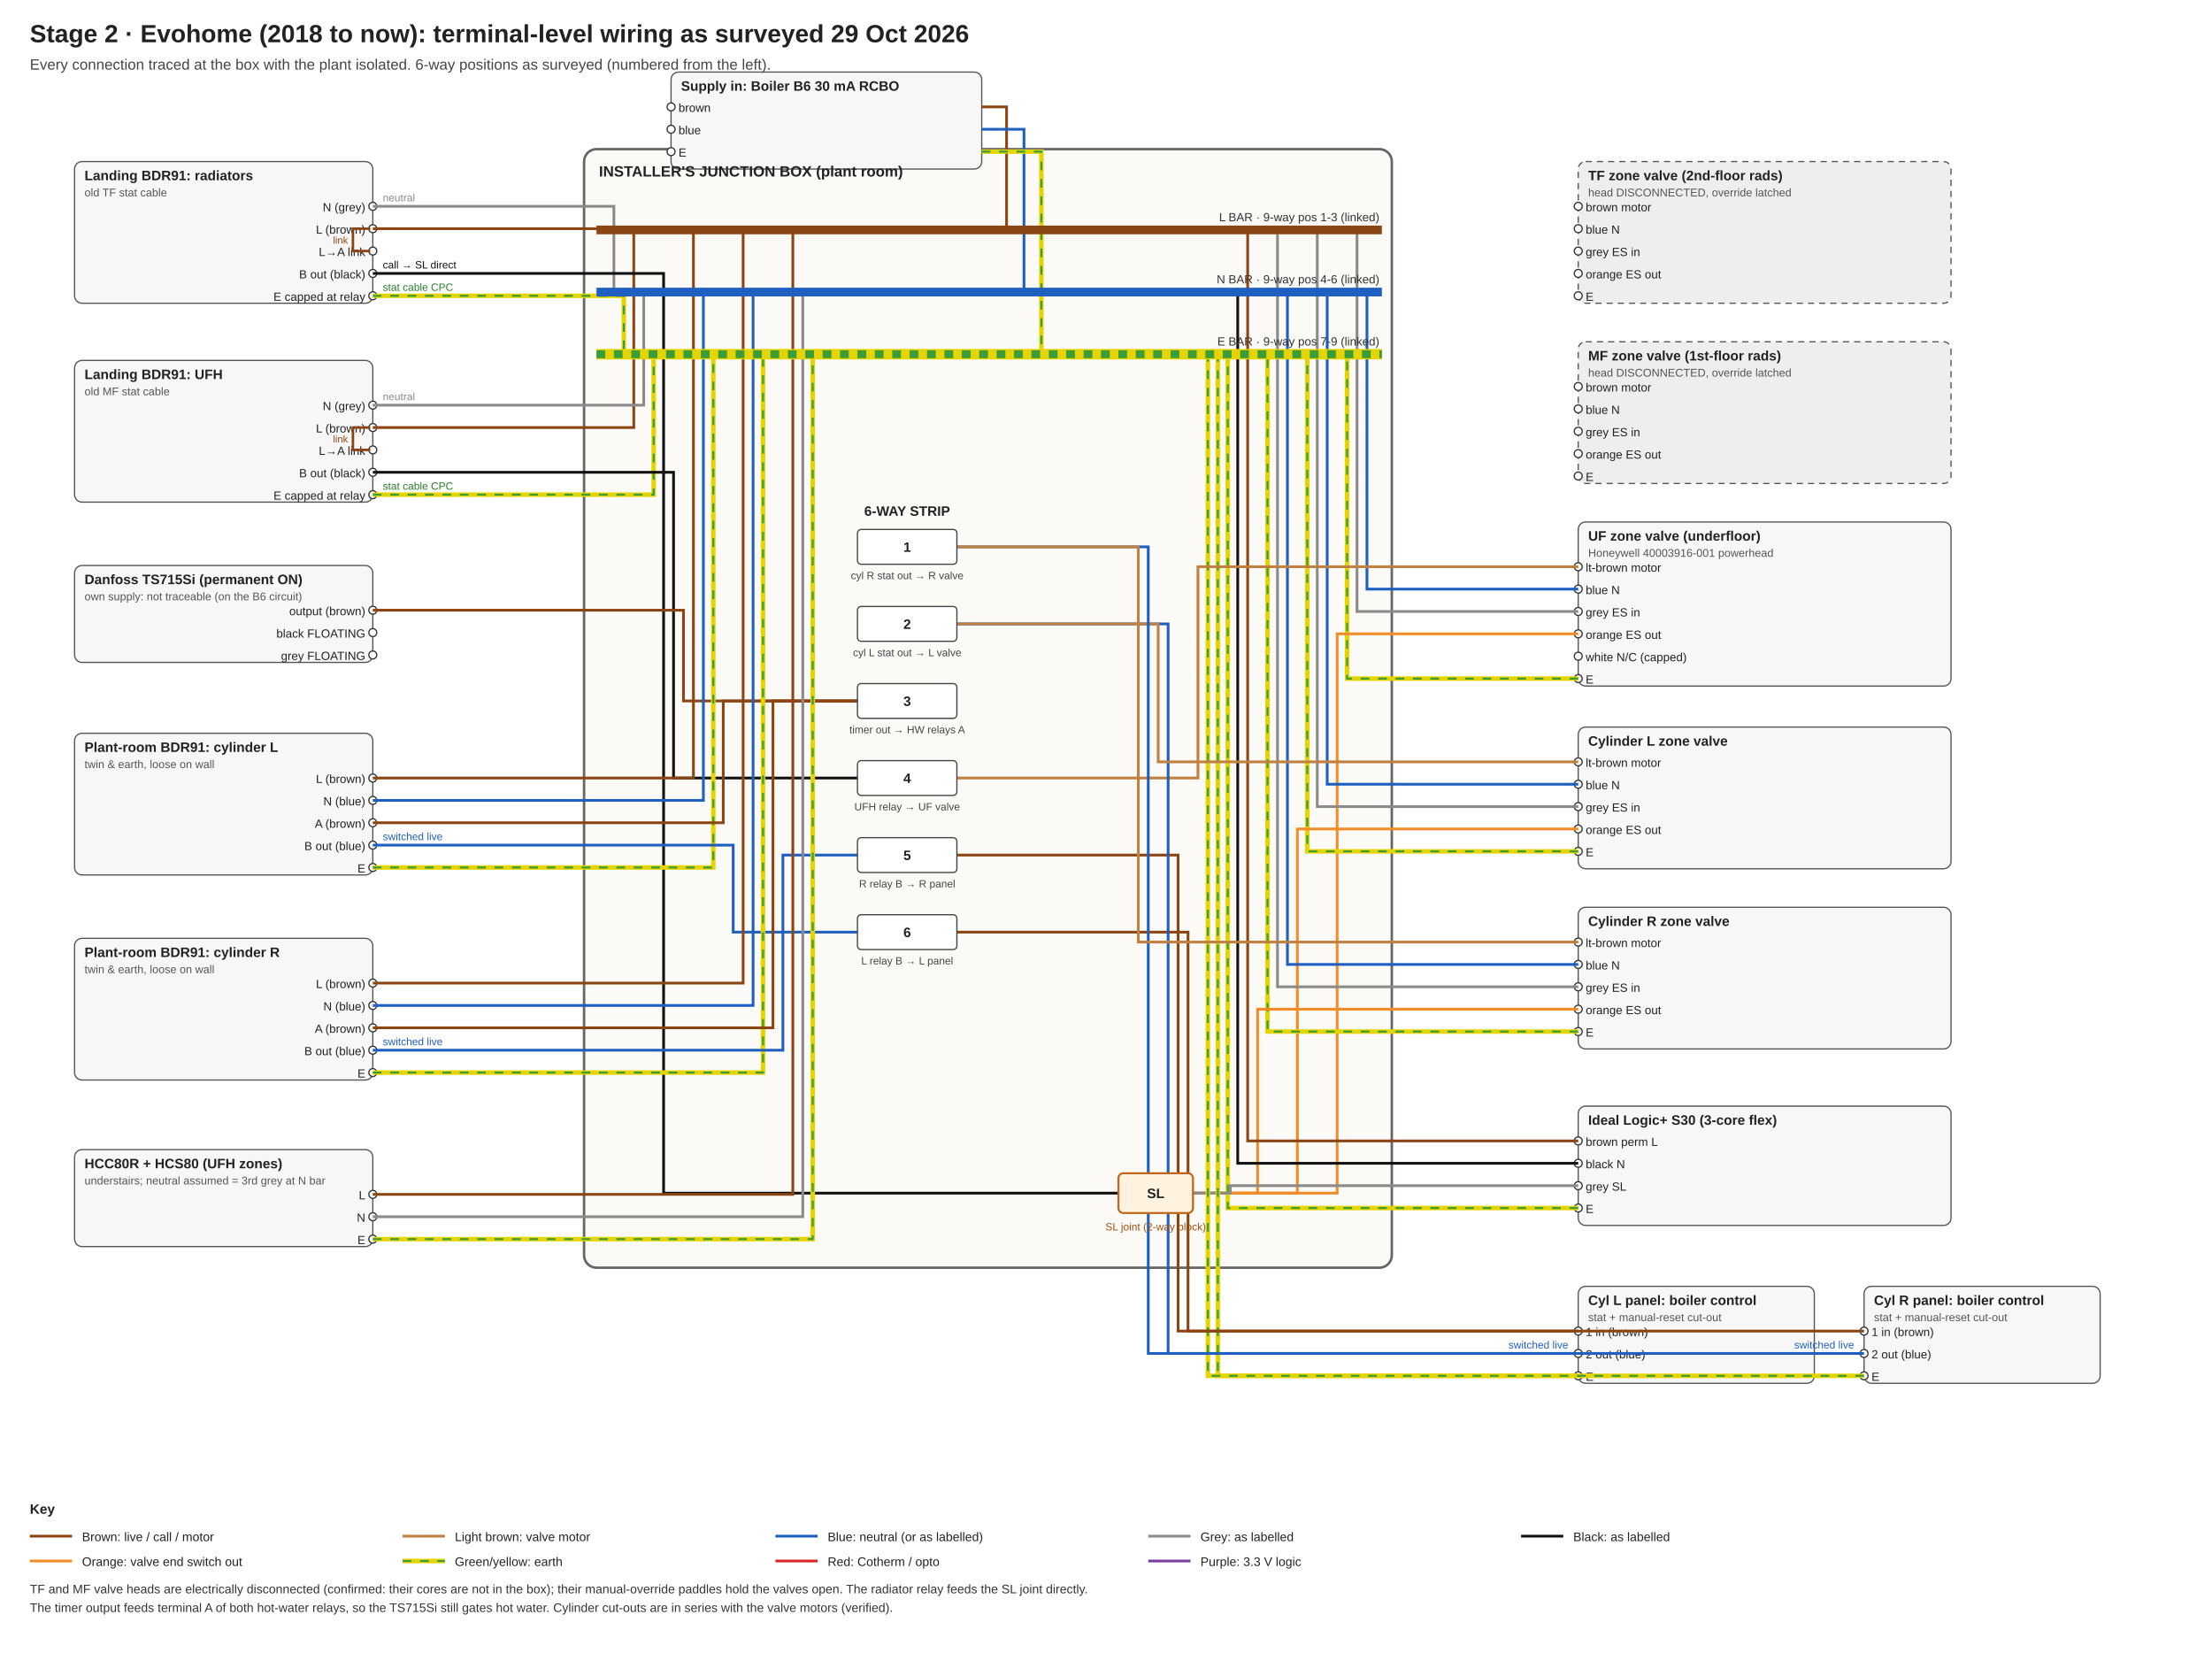
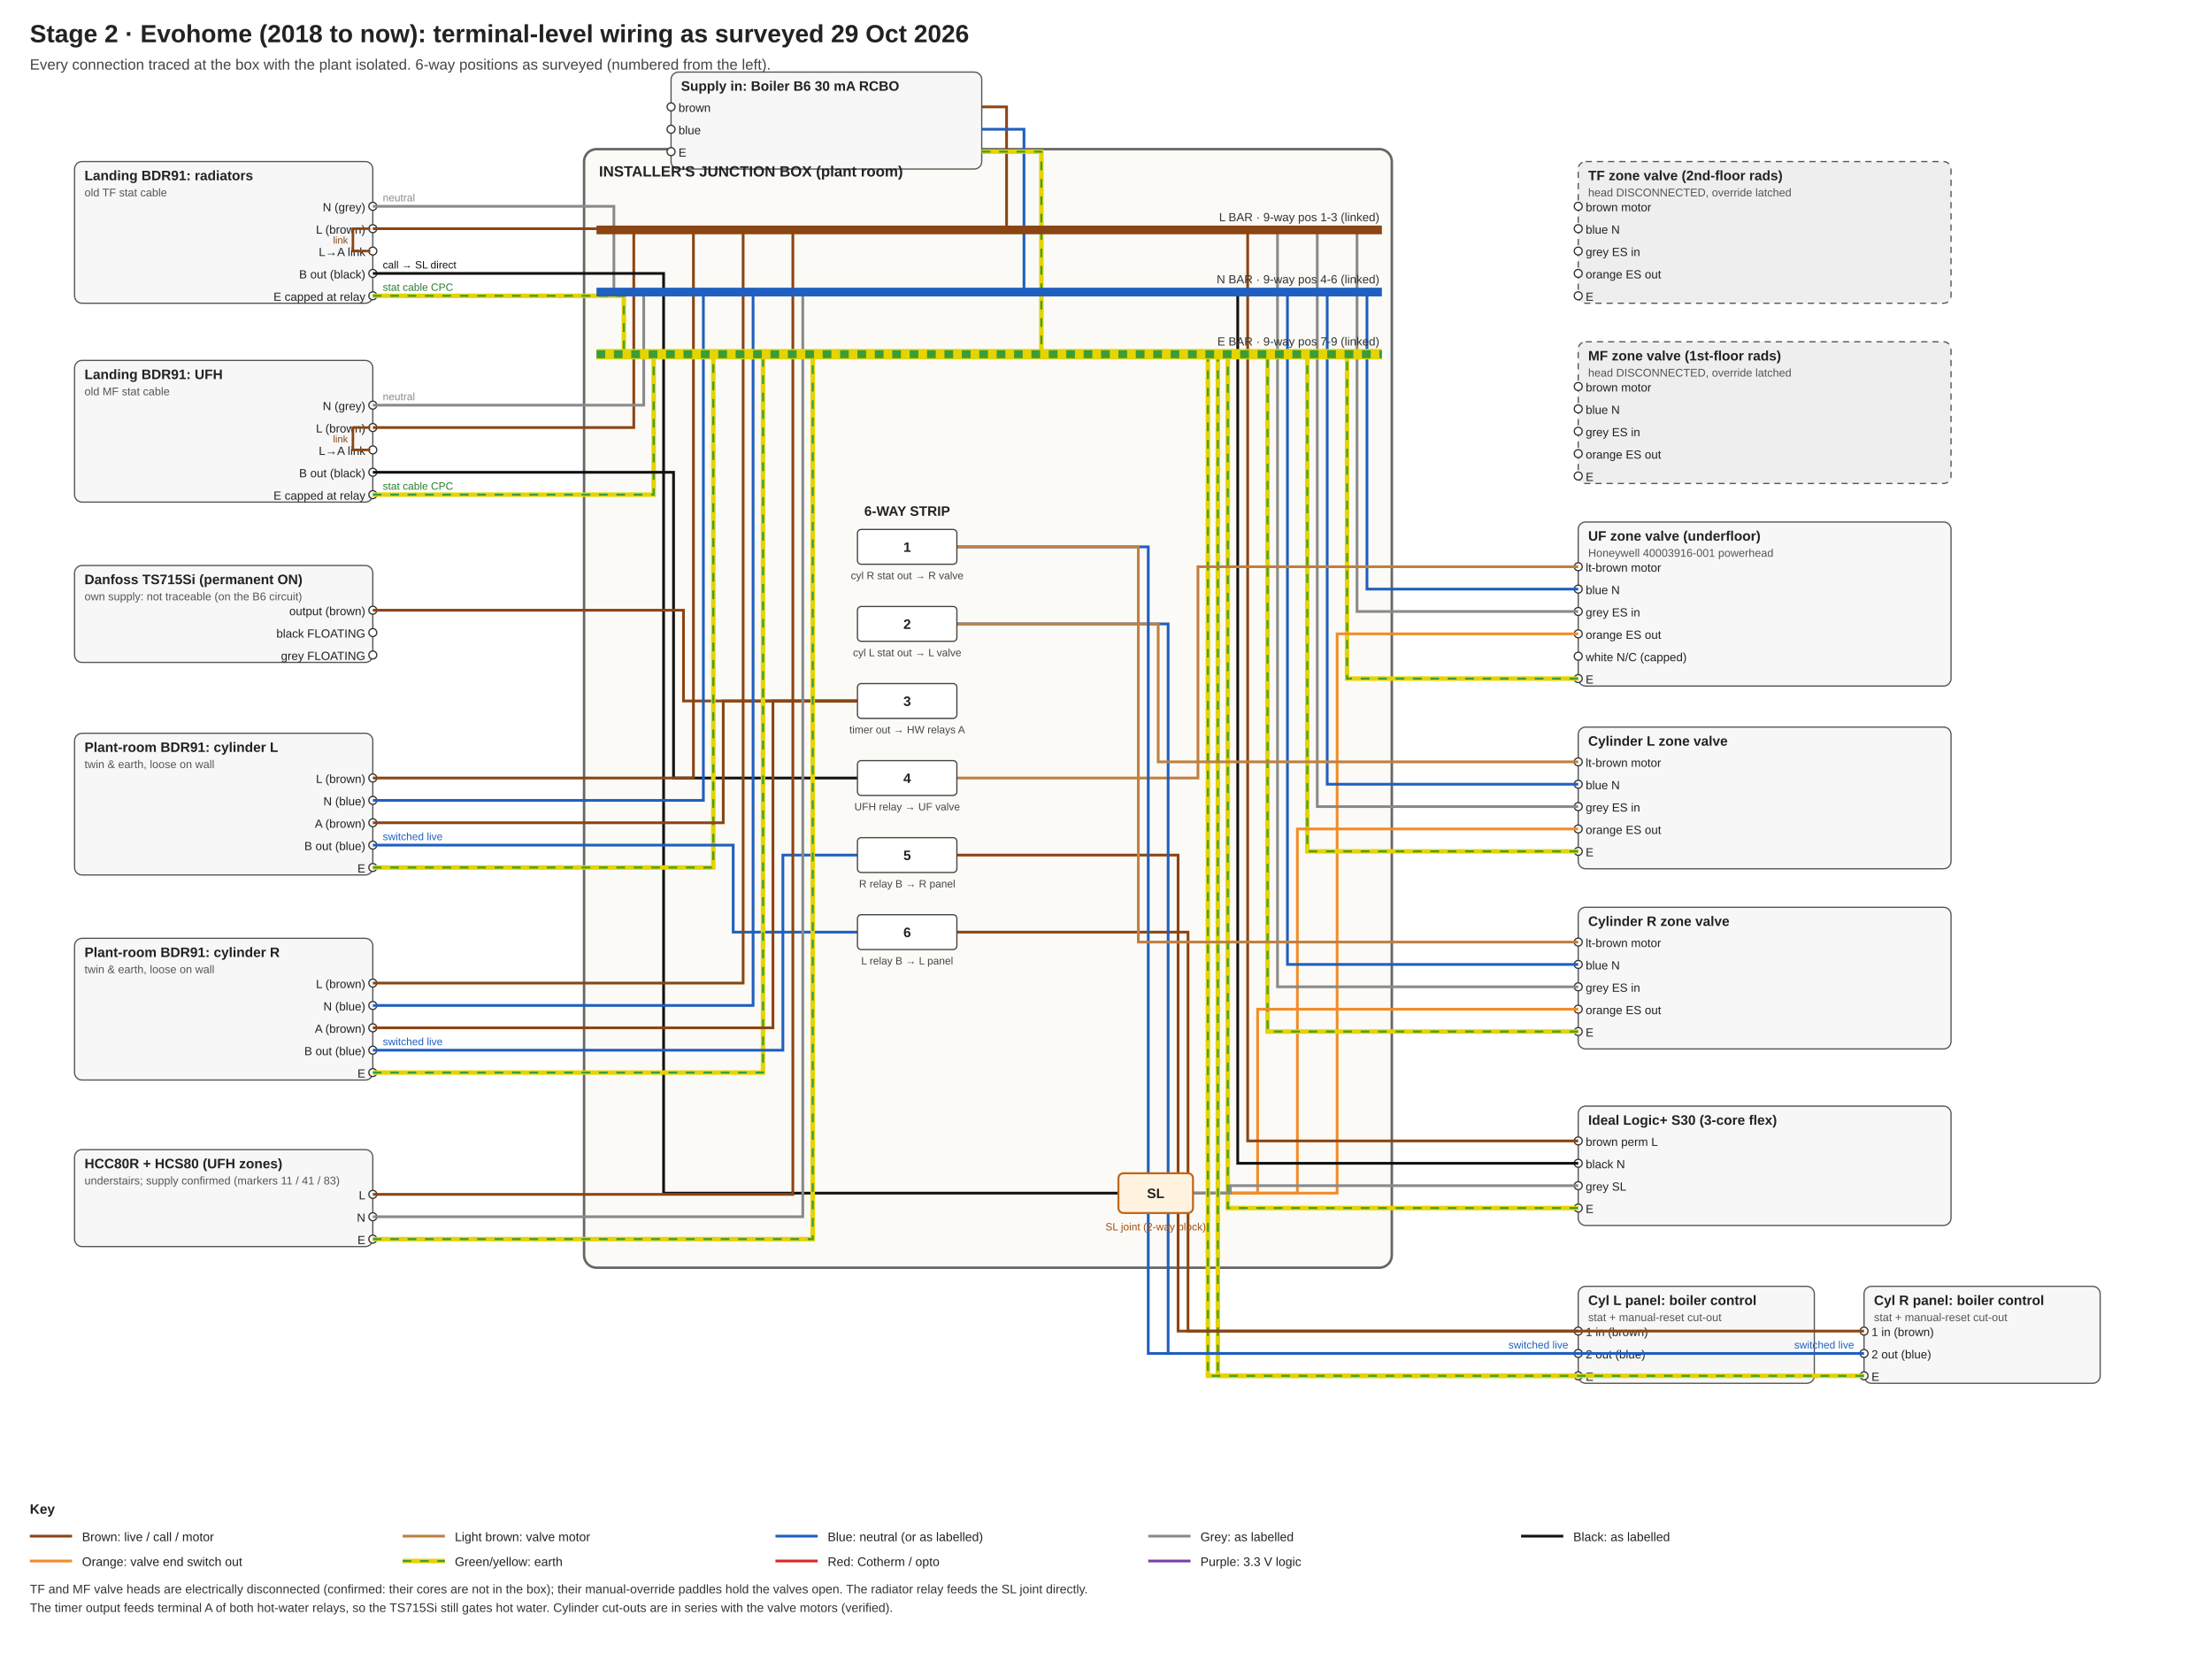
<svg xmlns="http://www.w3.org/2000/svg" width="1780" height="1330" viewBox="0 0 1780 1330" font-family="Arial, Helvetica, sans-serif">
  <rect width="1780" height="1330" fill="#ffffff" />
  <rect x="470" y="120" width="650" height="900" rx="10" fill="#fbfaf6" stroke="#666" stroke-width="2" />
  <rect x="60" y="130" width="240" height="114" rx="6" fill="#f7f7f7" stroke="#555" />
  <text x="68" y="145" font-size="11" text-anchor="start" font-weight="bold" fill="#222">Landing BDR91: radiators</text>
  <text x="68" y="158" font-size="9" text-anchor="start" font-weight="normal" fill="#555">old TF stat cable</text>
  <circle cx="300" cy="166" r="3.2" fill="#fff" stroke="#333" />
  <text x="294" y="170" font-size="9.5" text-anchor="end" font-weight="normal" fill="#222">N (grey)</text>
  <circle cx="300" cy="184" r="3.2" fill="#fff" stroke="#333" />
  <text x="294" y="188" font-size="9.5" text-anchor="end" font-weight="normal" fill="#222">L (brown)</text>
  <circle cx="300" cy="202" r="3.2" fill="#fff" stroke="#333" />
  <text x="294" y="206" font-size="9.5" text-anchor="end" font-weight="normal" fill="#222">L→A link</text>
  <circle cx="300" cy="220" r="3.2" fill="#fff" stroke="#333" />
  <text x="294" y="224" font-size="9.5" text-anchor="end" font-weight="normal" fill="#222">B out (black)</text>
  <circle cx="300" cy="238" r="3.2" fill="#fff" stroke="#333" />
  <text x="294" y="242" font-size="9.5" text-anchor="end" font-weight="normal" fill="#222">E capped at relay</text>
  <rect x="60" y="290" width="240" height="114" rx="6" fill="#f7f7f7" stroke="#555" />
  <text x="68" y="305" font-size="11" text-anchor="start" font-weight="bold" fill="#222">Landing BDR91: UFH</text>
  <text x="68" y="318" font-size="9" text-anchor="start" font-weight="normal" fill="#555">old MF stat cable</text>
  <circle cx="300" cy="326" r="3.2" fill="#fff" stroke="#333" />
  <text x="294" y="330" font-size="9.5" text-anchor="end" font-weight="normal" fill="#222">N (grey)</text>
  <circle cx="300" cy="344" r="3.2" fill="#fff" stroke="#333" />
  <text x="294" y="348" font-size="9.5" text-anchor="end" font-weight="normal" fill="#222">L (brown)</text>
  <circle cx="300" cy="362" r="3.2" fill="#fff" stroke="#333" />
  <text x="294" y="366" font-size="9.5" text-anchor="end" font-weight="normal" fill="#222">L→A link</text>
  <circle cx="300" cy="380" r="3.2" fill="#fff" stroke="#333" />
  <text x="294" y="384" font-size="9.5" text-anchor="end" font-weight="normal" fill="#222">B out (black)</text>
  <circle cx="300" cy="398" r="3.2" fill="#fff" stroke="#333" />
  <text x="294" y="402" font-size="9.5" text-anchor="end" font-weight="normal" fill="#222">E capped at relay</text>
  <rect x="60" y="455" width="240" height="78" rx="6" fill="#f7f7f7" stroke="#555" />
  <text x="68" y="470" font-size="11" text-anchor="start" font-weight="bold" fill="#222">Danfoss TS715Si (permanent ON)</text>
  <text x="68" y="483" font-size="9" text-anchor="start" font-weight="normal" fill="#555">own supply: not traceable (on the B6 circuit)</text>
  <circle cx="300" cy="491" r="3.2" fill="#fff" stroke="#333" />
  <text x="294" y="495" font-size="9.5" text-anchor="end" font-weight="normal" fill="#222">output (brown)</text>
  <circle cx="300" cy="509" r="3.2" fill="#fff" stroke="#333" />
  <text x="294" y="513" font-size="9.5" text-anchor="end" font-weight="normal" fill="#222">black FLOATING</text>
  <circle cx="300" cy="527" r="3.2" fill="#fff" stroke="#333" />
  <text x="294" y="531" font-size="9.5" text-anchor="end" font-weight="normal" fill="#222">grey FLOATING</text>
  <rect x="60" y="590" width="240" height="114" rx="6" fill="#f7f7f7" stroke="#555" />
  <text x="68" y="605" font-size="11" text-anchor="start" font-weight="bold" fill="#222">Plant-room BDR91: cylinder L</text>
  <text x="68" y="618" font-size="9" text-anchor="start" font-weight="normal" fill="#555">twin &amp; earth, loose on wall</text>
  <circle cx="300" cy="626" r="3.2" fill="#fff" stroke="#333" />
  <text x="294" y="630" font-size="9.5" text-anchor="end" font-weight="normal" fill="#222">L (brown)</text>
  <circle cx="300" cy="644" r="3.2" fill="#fff" stroke="#333" />
  <text x="294" y="648" font-size="9.5" text-anchor="end" font-weight="normal" fill="#222">N (blue)</text>
  <circle cx="300" cy="662" r="3.2" fill="#fff" stroke="#333" />
  <text x="294" y="666" font-size="9.5" text-anchor="end" font-weight="normal" fill="#222">A (brown)</text>
  <circle cx="300" cy="680" r="3.2" fill="#fff" stroke="#333" />
  <text x="294" y="684" font-size="9.5" text-anchor="end" font-weight="normal" fill="#222">B out (blue)</text>
  <circle cx="300" cy="698" r="3.2" fill="#fff" stroke="#333" />
  <text x="294" y="702" font-size="9.5" text-anchor="end" font-weight="normal" fill="#222">E</text>
  <rect x="60" y="755" width="240" height="114" rx="6" fill="#f7f7f7" stroke="#555" />
  <text x="68" y="770" font-size="11" text-anchor="start" font-weight="bold" fill="#222">Plant-room BDR91: cylinder R</text>
  <text x="68" y="783" font-size="9" text-anchor="start" font-weight="normal" fill="#555">twin &amp; earth, loose on wall</text>
  <circle cx="300" cy="791" r="3.2" fill="#fff" stroke="#333" />
  <text x="294" y="795" font-size="9.5" text-anchor="end" font-weight="normal" fill="#222">L (brown)</text>
  <circle cx="300" cy="809" r="3.2" fill="#fff" stroke="#333" />
  <text x="294" y="813" font-size="9.5" text-anchor="end" font-weight="normal" fill="#222">N (blue)</text>
  <circle cx="300" cy="827" r="3.2" fill="#fff" stroke="#333" />
  <text x="294" y="831" font-size="9.5" text-anchor="end" font-weight="normal" fill="#222">A (brown)</text>
  <circle cx="300" cy="845" r="3.2" fill="#fff" stroke="#333" />
  <text x="294" y="849" font-size="9.5" text-anchor="end" font-weight="normal" fill="#222">B out (blue)</text>
  <circle cx="300" cy="863" r="3.2" fill="#fff" stroke="#333" />
  <text x="294" y="867" font-size="9.5" text-anchor="end" font-weight="normal" fill="#222">E</text>
  <rect x="60" y="925" width="240" height="78" rx="6" fill="#f7f7f7" stroke="#555" />
  <text x="68" y="940" font-size="11" text-anchor="start" font-weight="bold" fill="#222">HCC80R + HCS80 (UFH zones)</text>
-   <text x="68" y="953" font-size="9" text-anchor="start" font-weight="normal" fill="#555">understairs; neutral assumed = 3rd grey at N bar</text>
+   <text x="68" y="953" font-size="9" text-anchor="start" font-weight="normal" fill="#555">understairs; supply confirmed (markers 11 / 41 / 83)</text>
  <circle cx="300" cy="961" r="3.2" fill="#fff" stroke="#333" />
  <text x="294" y="965" font-size="9.5" text-anchor="end" font-weight="normal" fill="#222">L</text>
  <circle cx="300" cy="979" r="3.2" fill="#fff" stroke="#333" />
  <text x="294" y="983" font-size="9.5" text-anchor="end" font-weight="normal" fill="#222">N</text>
  <circle cx="300" cy="997" r="3.2" fill="#fff" stroke="#333" />
  <text x="294" y="1001" font-size="9.5" text-anchor="end" font-weight="normal" fill="#222">E</text>
  <rect x="1270" y="130" width="300" height="114" rx="6" fill="#eeeeee" stroke="#555" stroke-dasharray="5,4" />
  <text x="1278" y="145" font-size="11" text-anchor="start" font-weight="bold" fill="#222">TF zone valve (2nd-floor rads)</text>
  <text x="1278" y="158" font-size="9" text-anchor="start" font-weight="normal" fill="#555">head DISCONNECTED, override latched</text>
  <circle cx="1270" cy="166" r="3.2" fill="#fff" stroke="#333" />
  <text x="1276" y="170" font-size="9.5" text-anchor="start" font-weight="normal" fill="#222">brown motor</text>
  <circle cx="1270" cy="184" r="3.2" fill="#fff" stroke="#333" />
  <text x="1276" y="188" font-size="9.5" text-anchor="start" font-weight="normal" fill="#222">blue N</text>
  <circle cx="1270" cy="202" r="3.2" fill="#fff" stroke="#333" />
  <text x="1276" y="206" font-size="9.5" text-anchor="start" font-weight="normal" fill="#222">grey ES in</text>
  <circle cx="1270" cy="220" r="3.2" fill="#fff" stroke="#333" />
  <text x="1276" y="224" font-size="9.5" text-anchor="start" font-weight="normal" fill="#222">orange ES out</text>
  <circle cx="1270" cy="238" r="3.2" fill="#fff" stroke="#333" />
  <text x="1276" y="242" font-size="9.5" text-anchor="start" font-weight="normal" fill="#222">E</text>
  <rect x="1270" y="275" width="300" height="114" rx="6" fill="#eeeeee" stroke="#555" stroke-dasharray="5,4" />
  <text x="1278" y="290" font-size="11" text-anchor="start" font-weight="bold" fill="#222">MF zone valve (1st-floor rads)</text>
  <text x="1278" y="303" font-size="9" text-anchor="start" font-weight="normal" fill="#555">head DISCONNECTED, override latched</text>
  <circle cx="1270" cy="311" r="3.2" fill="#fff" stroke="#333" />
  <text x="1276" y="315" font-size="9.5" text-anchor="start" font-weight="normal" fill="#222">brown motor</text>
  <circle cx="1270" cy="329" r="3.2" fill="#fff" stroke="#333" />
  <text x="1276" y="333" font-size="9.5" text-anchor="start" font-weight="normal" fill="#222">blue N</text>
  <circle cx="1270" cy="347" r="3.2" fill="#fff" stroke="#333" />
  <text x="1276" y="351" font-size="9.5" text-anchor="start" font-weight="normal" fill="#222">grey ES in</text>
  <circle cx="1270" cy="365" r="3.2" fill="#fff" stroke="#333" />
  <text x="1276" y="369" font-size="9.5" text-anchor="start" font-weight="normal" fill="#222">orange ES out</text>
  <circle cx="1270" cy="383" r="3.2" fill="#fff" stroke="#333" />
  <text x="1276" y="387" font-size="9.5" text-anchor="start" font-weight="normal" fill="#222">E</text>
  <rect x="1270" y="420" width="300" height="132" rx="6" fill="#f7f7f7" stroke="#555" />
  <text x="1278" y="435" font-size="11" text-anchor="start" font-weight="bold" fill="#222">UF zone valve (underfloor)</text>
  <text x="1278" y="448" font-size="9" text-anchor="start" font-weight="normal" fill="#555">Honeywell 40003916-001 powerhead</text>
  <circle cx="1270" cy="456" r="3.2" fill="#fff" stroke="#333" />
  <text x="1276" y="460" font-size="9.5" text-anchor="start" font-weight="normal" fill="#222">lt-brown motor</text>
  <circle cx="1270" cy="474" r="3.2" fill="#fff" stroke="#333" />
  <text x="1276" y="478" font-size="9.5" text-anchor="start" font-weight="normal" fill="#222">blue N</text>
  <circle cx="1270" cy="492" r="3.2" fill="#fff" stroke="#333" />
  <text x="1276" y="496" font-size="9.5" text-anchor="start" font-weight="normal" fill="#222">grey ES in</text>
  <circle cx="1270" cy="510" r="3.2" fill="#fff" stroke="#333" />
  <text x="1276" y="514" font-size="9.5" text-anchor="start" font-weight="normal" fill="#222">orange ES out</text>
  <circle cx="1270" cy="528" r="3.2" fill="#fff" stroke="#333" />
  <text x="1276" y="532" font-size="9.5" text-anchor="start" font-weight="normal" fill="#222">white N/C (capped)</text>
  <circle cx="1270" cy="546" r="3.2" fill="#fff" stroke="#333" />
  <text x="1276" y="550" font-size="9.5" text-anchor="start" font-weight="normal" fill="#222">E</text>
  <rect x="1270" y="585" width="300" height="114" rx="6" fill="#f7f7f7" stroke="#555" />
  <text x="1278" y="600" font-size="11" text-anchor="start" font-weight="bold" fill="#222">Cylinder L zone valve</text>
  <circle cx="1270" cy="613" r="3.2" fill="#fff" stroke="#333" />
  <text x="1276" y="617" font-size="9.5" text-anchor="start" font-weight="normal" fill="#222">lt-brown motor</text>
  <circle cx="1270" cy="631" r="3.2" fill="#fff" stroke="#333" />
  <text x="1276" y="635" font-size="9.5" text-anchor="start" font-weight="normal" fill="#222">blue N</text>
  <circle cx="1270" cy="649" r="3.2" fill="#fff" stroke="#333" />
  <text x="1276" y="653" font-size="9.5" text-anchor="start" font-weight="normal" fill="#222">grey ES in</text>
  <circle cx="1270" cy="667" r="3.2" fill="#fff" stroke="#333" />
  <text x="1276" y="671" font-size="9.5" text-anchor="start" font-weight="normal" fill="#222">orange ES out</text>
  <circle cx="1270" cy="685" r="3.2" fill="#fff" stroke="#333" />
  <text x="1276" y="689" font-size="9.5" text-anchor="start" font-weight="normal" fill="#222">E</text>
  <rect x="1270" y="730" width="300" height="114" rx="6" fill="#f7f7f7" stroke="#555" />
  <text x="1278" y="745" font-size="11" text-anchor="start" font-weight="bold" fill="#222">Cylinder R zone valve</text>
  <circle cx="1270" cy="758" r="3.2" fill="#fff" stroke="#333" />
  <text x="1276" y="762" font-size="9.5" text-anchor="start" font-weight="normal" fill="#222">lt-brown motor</text>
  <circle cx="1270" cy="776" r="3.2" fill="#fff" stroke="#333" />
  <text x="1276" y="780" font-size="9.5" text-anchor="start" font-weight="normal" fill="#222">blue N</text>
  <circle cx="1270" cy="794" r="3.2" fill="#fff" stroke="#333" />
  <text x="1276" y="798" font-size="9.5" text-anchor="start" font-weight="normal" fill="#222">grey ES in</text>
  <circle cx="1270" cy="812" r="3.2" fill="#fff" stroke="#333" />
  <text x="1276" y="816" font-size="9.5" text-anchor="start" font-weight="normal" fill="#222">orange ES out</text>
  <circle cx="1270" cy="830" r="3.2" fill="#fff" stroke="#333" />
  <text x="1276" y="834" font-size="9.5" text-anchor="start" font-weight="normal" fill="#222">E</text>
  <rect x="1270" y="890" width="300" height="96" rx="6" fill="#f7f7f7" stroke="#555" />
  <text x="1278" y="905" font-size="11" text-anchor="start" font-weight="bold" fill="#222">Ideal Logic+ S30 (3-core flex)</text>
  <circle cx="1270" cy="918" r="3.2" fill="#fff" stroke="#333" />
  <text x="1276" y="922" font-size="9.5" text-anchor="start" font-weight="normal" fill="#222">brown perm L</text>
  <circle cx="1270" cy="936" r="3.2" fill="#fff" stroke="#333" />
  <text x="1276" y="940" font-size="9.5" text-anchor="start" font-weight="normal" fill="#222">black N</text>
  <circle cx="1270" cy="954" r="3.2" fill="#fff" stroke="#333" />
  <text x="1276" y="958" font-size="9.5" text-anchor="start" font-weight="normal" fill="#222">grey SL</text>
  <circle cx="1270" cy="972" r="3.2" fill="#fff" stroke="#333" />
  <text x="1276" y="976" font-size="9.5" text-anchor="start" font-weight="normal" fill="#222">E</text>
  <rect x="1270" y="1035" width="190" height="78" rx="6" fill="#f7f7f7" stroke="#555" />
  <text x="1278" y="1050" font-size="11" text-anchor="start" font-weight="bold" fill="#222">Cyl L panel: boiler control</text>
  <text x="1278" y="1063" font-size="9" text-anchor="start" font-weight="normal" fill="#555">stat + manual-reset cut-out</text>
  <circle cx="1270" cy="1071" r="3.2" fill="#fff" stroke="#333" />
  <text x="1276" y="1075" font-size="9.5" text-anchor="start" font-weight="normal" fill="#222">1 in (brown)</text>
  <circle cx="1270" cy="1089" r="3.2" fill="#fff" stroke="#333" />
  <text x="1276" y="1093" font-size="9.5" text-anchor="start" font-weight="normal" fill="#222">2 out (blue)</text>
  <circle cx="1270" cy="1107" r="3.2" fill="#fff" stroke="#333" />
  <text x="1276" y="1111" font-size="9.5" text-anchor="start" font-weight="normal" fill="#222">E</text>
  <rect x="1500" y="1035" width="190" height="78" rx="6" fill="#f7f7f7" stroke="#555" />
  <text x="1508" y="1050" font-size="11" text-anchor="start" font-weight="bold" fill="#222">Cyl R panel: boiler control</text>
  <text x="1508" y="1063" font-size="9" text-anchor="start" font-weight="normal" fill="#555">stat + manual-reset cut-out</text>
  <circle cx="1500" cy="1071" r="3.2" fill="#fff" stroke="#333" />
  <text x="1506" y="1075" font-size="9.5" text-anchor="start" font-weight="normal" fill="#222">1 in (brown)</text>
  <circle cx="1500" cy="1089" r="3.2" fill="#fff" stroke="#333" />
  <text x="1506" y="1093" font-size="9.5" text-anchor="start" font-weight="normal" fill="#222">2 out (blue)</text>
  <circle cx="1500" cy="1107" r="3.2" fill="#fff" stroke="#333" />
  <text x="1506" y="1111" font-size="9.5" text-anchor="start" font-weight="normal" fill="#222">E</text>
  <rect x="540" y="58" width="250" height="78" rx="6" fill="#f7f7f7" stroke="#555" />
  <text x="548" y="73" font-size="11" text-anchor="start" font-weight="bold" fill="#222">Supply in: Boiler B6 30 mA RCBO</text>
  <circle cx="540" cy="86" r="3.2" fill="#fff" stroke="#333" />
  <text x="546" y="90" font-size="9.5" text-anchor="start" font-weight="normal" fill="#222">brown</text>
  <circle cx="540" cy="104" r="3.2" fill="#fff" stroke="#333" />
  <text x="546" y="108" font-size="9.5" text-anchor="start" font-weight="normal" fill="#222">blue</text>
  <circle cx="540" cy="122" r="3.2" fill="#fff" stroke="#333" />
  <text x="546" y="126" font-size="9.5" text-anchor="start" font-weight="normal" fill="#222">E</text>
  <polyline points="790,86 810,86 810,185" fill="none" stroke="#8B4513" stroke-width="2.2" />
  <polyline points="790,104 824,104 824,235" fill="none" stroke="#1f5fbf" stroke-width="2.2" />
  <polyline points="790,122 838,122 838,285" fill="none" stroke="#e5d400" stroke-width="3.6" />
  <polyline points="790,122 838,122 838,285" fill="none" stroke="#3a9d3a" stroke-width="1.6" stroke-dasharray="7,7" />
  <polyline points="1270,474 1100,474 1100,235" fill="none" stroke="#1f5fbf" stroke-width="2.2" />
  <circle cx="1100" cy="235" r="3" fill="#1f5fbf" />
  <polyline points="1270,492 1092,492 1092,185" fill="none" stroke="#8a8a8a" stroke-width="2.2" />
  <circle cx="1092" cy="185" r="3" fill="#8a8a8a" />
  <polyline points="1270,546 1084,546 1084,285" fill="none" stroke="#e5d400" stroke-width="3.6" />
  <polyline points="1270,546 1084,546 1084,285" fill="none" stroke="#3a9d3a" stroke-width="1.6" stroke-dasharray="7,7" />
  <circle cx="1084" cy="285" r="3" fill="#3a9d3a" />
  <polyline points="1270,510 1076,510 1076,960 960,960" fill="none" stroke="#f28c28" stroke-width="2.2" />
  <polyline points="1270,631 1068,631 1068,235" fill="none" stroke="#1f5fbf" stroke-width="2.2" />
  <circle cx="1068" cy="235" r="3" fill="#1f5fbf" />
  <polyline points="1270,649 1060,649 1060,185" fill="none" stroke="#8a8a8a" stroke-width="2.2" />
  <circle cx="1060" cy="185" r="3" fill="#8a8a8a" />
  <polyline points="1270,685 1052,685 1052,285" fill="none" stroke="#e5d400" stroke-width="3.6" />
  <polyline points="1270,685 1052,685 1052,285" fill="none" stroke="#3a9d3a" stroke-width="1.6" stroke-dasharray="7,7" />
  <circle cx="1052" cy="285" r="3" fill="#3a9d3a" />
  <polyline points="1270,667 1044,667 1044,960 960,960" fill="none" stroke="#f28c28" stroke-width="2.2" />
  <polyline points="1270,776 1036,776 1036,235" fill="none" stroke="#1f5fbf" stroke-width="2.2" />
  <circle cx="1036" cy="235" r="3" fill="#1f5fbf" />
  <polyline points="1270,794 1028,794 1028,185" fill="none" stroke="#8a8a8a" stroke-width="2.2" />
  <circle cx="1028" cy="185" r="3" fill="#8a8a8a" />
  <polyline points="1270,830 1020,830 1020,285" fill="none" stroke="#e5d400" stroke-width="3.6" />
  <polyline points="1270,830 1020,830 1020,285" fill="none" stroke="#3a9d3a" stroke-width="1.6" stroke-dasharray="7,7" />
  <circle cx="1020" cy="285" r="3" fill="#3a9d3a" />
  <polyline points="1270,812 1012,812 1012,960 960,960" fill="none" stroke="#f28c28" stroke-width="2.2" />
  <polyline points="1270,918 1004,918 1004,185" fill="none" stroke="#8B4513" stroke-width="2.2" />
  <circle cx="1004" cy="185" r="3" fill="#8B4513" />
  <polyline points="1270,936 996,936 996,235" fill="none" stroke="#111111" stroke-width="2.2" />
  <circle cx="996" cy="235" r="3" fill="#111111" />
  <polyline points="1270,972 988,972 988,285" fill="none" stroke="#e5d400" stroke-width="3.6" />
  <polyline points="1270,972 988,972 988,285" fill="none" stroke="#3a9d3a" stroke-width="1.6" stroke-dasharray="7,7" />
  <circle cx="988" cy="285" r="3" fill="#3a9d3a" />
  <polyline points="1270,954 990,954 990,960 960,960" fill="none" stroke="#8a8a8a" stroke-width="2.2" />
  <polyline points="1270,1107 980,1107 980,285" fill="none" stroke="#e5d400" stroke-width="3.6" />
  <polyline points="1270,1107 980,1107 980,285" fill="none" stroke="#3a9d3a" stroke-width="1.6" stroke-dasharray="7,7" />
  <circle cx="980" cy="285" r="3" fill="#3a9d3a" />
  <polyline points="1500,1107 972,1107 972,285" fill="none" stroke="#e5d400" stroke-width="3.6" />
  <polyline points="1500,1107 972,1107 972,285" fill="none" stroke="#3a9d3a" stroke-width="1.6" stroke-dasharray="7,7" />
  <circle cx="972" cy="285" r="3" fill="#3a9d3a" />
  <polyline points="300,184 486,184 486,185" fill="none" stroke="#8B4513" stroke-width="2.2" />
  <circle cx="486" cy="185" r="3" fill="#8B4513" />
  <polyline points="300,166 494,166 494,235" fill="none" stroke="#8a8a8a" stroke-width="2.2" />
  <circle cx="494" cy="235" r="3" fill="#8a8a8a" />
  <text x="308" y="162" font-size="8.5" text-anchor="start" font-weight="normal" fill="#8a8a8a">neutral</text>
  <polyline points="298,184 284,184 284,202 298,202" fill="none" stroke="#8B4513" stroke-width="2" />
  <text x="280" y="196.0" font-size="8" text-anchor="end" font-weight="normal" fill="#8B4513">link</text>
  <polyline points="300,238 502,238 502,285" fill="none" stroke="#e5d400" stroke-width="3.6" />
  <polyline points="300,238 502,238 502,285" fill="none" stroke="#3a9d3a" stroke-width="1.6" stroke-dasharray="7,7" />
  <circle cx="502" cy="285" r="3" fill="#3a9d3a" />
  <text x="308" y="234" font-size="8.5" text-anchor="start" font-weight="normal" fill="#2a7a2a">stat cable CPC</text>
  <polyline points="300,344 510,344 510,185" fill="none" stroke="#8B4513" stroke-width="2.2" />
  <circle cx="510" cy="185" r="3" fill="#8B4513" />
  <polyline points="300,326 518,326 518,235" fill="none" stroke="#8a8a8a" stroke-width="2.2" />
  <circle cx="518" cy="235" r="3" fill="#8a8a8a" />
  <text x="308" y="322" font-size="8.5" text-anchor="start" font-weight="normal" fill="#8a8a8a">neutral</text>
  <polyline points="298,344 284,344 284,362 298,362" fill="none" stroke="#8B4513" stroke-width="2" />
  <text x="280" y="356.0" font-size="8" text-anchor="end" font-weight="normal" fill="#8B4513">link</text>
  <polyline points="300,398 526,398 526,285" fill="none" stroke="#e5d400" stroke-width="3.6" />
  <polyline points="300,398 526,398 526,285" fill="none" stroke="#3a9d3a" stroke-width="1.6" stroke-dasharray="7,7" />
  <circle cx="526" cy="285" r="3" fill="#3a9d3a" />
  <text x="308" y="394" font-size="8.5" text-anchor="start" font-weight="normal" fill="#2a7a2a">stat cable CPC</text>
  <polyline points="300,220 534,220 534,960 900,960" fill="none" stroke="#111111" stroke-width="2.2" />
  <text x="308" y="216" font-size="8.5" text-anchor="start" font-weight="normal" fill="#111111">call → SL direct</text>
  <polyline points="300,380 542,380 542,626 690,626" fill="none" stroke="#111111" stroke-width="2.2" />
  <polyline points="300,491 550,491 550,564 690,564" fill="none" stroke="#8B4513" stroke-width="2.2" />
  <polyline points="300,626 558,626 558,185" fill="none" stroke="#8B4513" stroke-width="2.2" />
  <circle cx="558" cy="185" r="3" fill="#8B4513" />
  <polyline points="300,644 566,644 566,235" fill="none" stroke="#1f5fbf" stroke-width="2.2" />
  <circle cx="566" cy="235" r="3" fill="#1f5fbf" />
  <polyline points="300,698 574,698 574,285" fill="none" stroke="#e5d400" stroke-width="3.6" />
  <polyline points="300,698 574,698 574,285" fill="none" stroke="#3a9d3a" stroke-width="1.6" stroke-dasharray="7,7" />
  <circle cx="574" cy="285" r="3" fill="#3a9d3a" />
  <polyline points="300,662 582,662 582,564 690,564" fill="none" stroke="#8B4513" stroke-width="2.2" />
  <polyline points="300,680 590,680 590,750 690,750" fill="none" stroke="#1f5fbf" stroke-width="2.2" />
  <text x="308" y="676" font-size="8.5" text-anchor="start" font-weight="normal" fill="#1f5fbf">switched live</text>
  <polyline points="300,791 598,791 598,185" fill="none" stroke="#8B4513" stroke-width="2.2" />
  <circle cx="598" cy="185" r="3" fill="#8B4513" />
  <polyline points="300,809 606,809 606,235" fill="none" stroke="#1f5fbf" stroke-width="2.2" />
  <circle cx="606" cy="235" r="3" fill="#1f5fbf" />
  <polyline points="300,863 614,863 614,285" fill="none" stroke="#e5d400" stroke-width="3.6" />
  <polyline points="300,863 614,863 614,285" fill="none" stroke="#3a9d3a" stroke-width="1.6" stroke-dasharray="7,7" />
  <circle cx="614" cy="285" r="3" fill="#3a9d3a" />
  <polyline points="300,827 622,827 622,564 690,564" fill="none" stroke="#8B4513" stroke-width="2.2" />
  <polyline points="300,845 630,845 630,688 690,688" fill="none" stroke="#1f5fbf" stroke-width="2.2" />
  <text x="308" y="841" font-size="8.5" text-anchor="start" font-weight="normal" fill="#1f5fbf">switched live</text>
  <polyline points="300,961 638,961 638,185" fill="none" stroke="#8B4513" stroke-width="2.2" />
  <circle cx="638" cy="185" r="3" fill="#8B4513" />
  <polyline points="300,979 646,979 646,235" fill="none" stroke="#8a8a8a" stroke-width="2.2" />
  <circle cx="646" cy="235" r="3" fill="#8a8a8a" />
  <polyline points="300,997 654,997 654,285" fill="none" stroke="#e5d400" stroke-width="3.6" />
  <polyline points="300,997 654,997 654,285" fill="none" stroke="#3a9d3a" stroke-width="1.6" stroke-dasharray="7,7" />
  <circle cx="654" cy="285" r="3" fill="#3a9d3a" />
  <polyline points="1270,456 964,456 964,626 770,626" fill="none" stroke="#C08040" stroke-width="2.2" />
  <polyline points="1270,1071 956,1071 956,750 770,750" fill="none" stroke="#8B4513" stroke-width="2.2" />
  <polyline points="1500,1071 948,1071 948,688 770,688" fill="none" stroke="#8B4513" stroke-width="2.2" />
  <polyline points="1270,1089 940,1089 940,502 770,502" fill="none" stroke="#1f5fbf" stroke-width="2.2" />
  <text x="1262" y="1085" font-size="8.5" text-anchor="end" font-weight="normal" fill="#1f5fbf">switched live</text>
  <polyline points="1270,613 932,613 932,502 770,502" fill="none" stroke="#C08040" stroke-width="2.2" />
  <polyline points="1500,1089 924,1089 924,440 770,440" fill="none" stroke="#1f5fbf" stroke-width="2.2" />
  <text x="1492" y="1085" font-size="8.5" text-anchor="end" font-weight="normal" fill="#1f5fbf">switched live</text>
  <polyline points="1270,758 916,758 916,440 770,440" fill="none" stroke="#C08040" stroke-width="2.2" />
  <text x="24" y="34" font-size="20" text-anchor="start" font-weight="bold" fill="#222">Stage 2 · Evohome (2018 to now): terminal-level wiring as surveyed 29 Oct 2026</text>
  <text x="24" y="56" font-size="12" text-anchor="start" font-weight="normal" fill="#444">Every connection traced at the box with the plant isolated. 6-way positions as surveyed (numbered from the left).</text>
  <text x="482" y="142" font-size="12" text-anchor="start" font-weight="bold" fill="#222">INSTALLER'S JUNCTION BOX (plant room)</text>
  <polyline points="480,185 1112,185" fill="none" stroke="#8B4513" stroke-width="7" />
  <text x="1110" y="178" font-size="9.5" text-anchor="end" font-weight="normal" fill="#333">L BAR · 9-way pos 1-3 (linked)</text>
  <polyline points="480,235 1112,235" fill="none" stroke="#1f5fbf" stroke-width="7" />
  <text x="1110" y="228" font-size="9.5" text-anchor="end" font-weight="normal" fill="#333">N BAR · 9-way pos 4-6 (linked)</text>
  <polyline points="480,285 1112,285" fill="none" stroke="#e5d400" stroke-width="8.4" />
  <polyline points="480,285 1112,285" fill="none" stroke="#3a9d3a" stroke-width="6.4" stroke-dasharray="7,7" />
  <text x="1110" y="278" font-size="9.5" text-anchor="end" font-weight="normal" fill="#333">E BAR · 9-way pos 7-9 (linked)</text>
  <text x="730" y="415" font-size="11" text-anchor="middle" font-weight="bold" fill="#222">6-WAY STRIP</text>
  <rect x="690" y="426" width="80" height="28" rx="3" fill="#fff" stroke="#444" />
  <text x="730" y="444" font-size="11" text-anchor="middle" font-weight="bold" fill="#222">1</text>
  <text x="730" y="466" font-size="8.5" text-anchor="middle" font-weight="normal" fill="#444">cyl R stat out → R valve</text>
  <rect x="690" y="488" width="80" height="28" rx="3" fill="#fff" stroke="#444" />
  <text x="730" y="506" font-size="11" text-anchor="middle" font-weight="bold" fill="#222">2</text>
  <text x="730" y="528" font-size="8.5" text-anchor="middle" font-weight="normal" fill="#444">cyl L stat out → L valve</text>
  <rect x="690" y="550" width="80" height="28" rx="3" fill="#fff" stroke="#444" />
  <text x="730" y="568" font-size="11" text-anchor="middle" font-weight="bold" fill="#222">3</text>
  <text x="730" y="590" font-size="8.5" text-anchor="middle" font-weight="normal" fill="#444">timer out → HW relays A</text>
  <rect x="690" y="612" width="80" height="28" rx="3" fill="#fff" stroke="#444" />
  <text x="730" y="630" font-size="11" text-anchor="middle" font-weight="bold" fill="#222">4</text>
  <text x="730" y="652" font-size="8.5" text-anchor="middle" font-weight="normal" fill="#444">UFH relay → UF valve</text>
  <rect x="690" y="674" width="80" height="28" rx="3" fill="#fff" stroke="#444" />
  <text x="730" y="692" font-size="11" text-anchor="middle" font-weight="bold" fill="#222">5</text>
  <text x="730" y="714" font-size="8.5" text-anchor="middle" font-weight="normal" fill="#444">R relay B → R panel</text>
  <rect x="690" y="736" width="80" height="28" rx="3" fill="#fff" stroke="#444" />
  <text x="730" y="754" font-size="11" text-anchor="middle" font-weight="bold" fill="#222">6</text>
  <text x="730" y="776" font-size="8.5" text-anchor="middle" font-weight="normal" fill="#444">L relay B → L panel</text>
  <rect x="900" y="944" width="60" height="32" rx="4" fill="#fff3e0" stroke="#c0661a" stroke-width="1.6" />
  <text x="930" y="964" font-size="11" text-anchor="middle" font-weight="bold" fill="#222">SL</text>
  <text x="930" y="990" font-size="8.5" text-anchor="middle" font-weight="normal" fill="#a04d10">SL joint (2-way block)</text>
  <text x="24" y="1218" font-size="11" text-anchor="start" font-weight="bold" fill="#222">Key</text>
  <polyline points="24,1236 58,1236" fill="none" stroke="#8B4513" stroke-width="2.2" />
  <text x="66" y="1240" font-size="10" text-anchor="start" font-weight="normal" fill="#222">Brown: live / call / motor</text>
  <polyline points="324,1236 358,1236" fill="none" stroke="#C08040" stroke-width="2.2" />
  <text x="366" y="1240" font-size="10" text-anchor="start" font-weight="normal" fill="#222">Light brown: valve motor</text>
  <polyline points="624,1236 658,1236" fill="none" stroke="#1f5fbf" stroke-width="2.2" />
  <text x="666" y="1240" font-size="10" text-anchor="start" font-weight="normal" fill="#222">Blue: neutral (or as labelled)</text>
  <polyline points="924,1236 958,1236" fill="none" stroke="#8a8a8a" stroke-width="2.2" />
  <text x="966" y="1240" font-size="10" text-anchor="start" font-weight="normal" fill="#222">Grey: as labelled</text>
  <polyline points="1224,1236 1258,1236" fill="none" stroke="#111111" stroke-width="2.2" />
  <text x="1266" y="1240" font-size="10" text-anchor="start" font-weight="normal" fill="#222">Black: as labelled</text>
  <polyline points="24,1256 58,1256" fill="none" stroke="#f28c28" stroke-width="2.2" />
  <text x="66" y="1260" font-size="10" text-anchor="start" font-weight="normal" fill="#222">Orange: valve end switch out</text>
  <polyline points="324,1256 358,1256" fill="none" stroke="#e5d400" stroke-width="3.6" />
  <polyline points="324,1256 358,1256" fill="none" stroke="#3a9d3a" stroke-width="1.6" stroke-dasharray="7,7" />
  <text x="366" y="1260" font-size="10" text-anchor="start" font-weight="normal" fill="#222">Green/yellow: earth</text>
  <polyline points="624,1256 658,1256" fill="none" stroke="#d62828" stroke-width="2.2" />
  <text x="666" y="1260" font-size="10" text-anchor="start" font-weight="normal" fill="#222">Red: Cotherm / opto</text>
  <polyline points="924,1256 958,1256" fill="none" stroke="#7b3fa0" stroke-width="2.2" />
  <text x="966" y="1260" font-size="10" text-anchor="start" font-weight="normal" fill="#222">Purple: 3.3 V logic</text>
  <text x="24" y="1282" font-size="10" text-anchor="start" font-weight="normal" fill="#333">TF and MF valve heads are electrically disconnected (confirmed: their cores are not in the box); their manual-override paddles hold the valves open. The radiator relay feeds the SL joint directly.</text>
  <text x="24" y="1297" font-size="10" text-anchor="start" font-weight="normal" fill="#333">The timer output feeds terminal A of both hot-water relays, so the TS715Si still gates hot water. Cylinder cut-outs are in series with the valve motors (verified).</text>
</svg>
